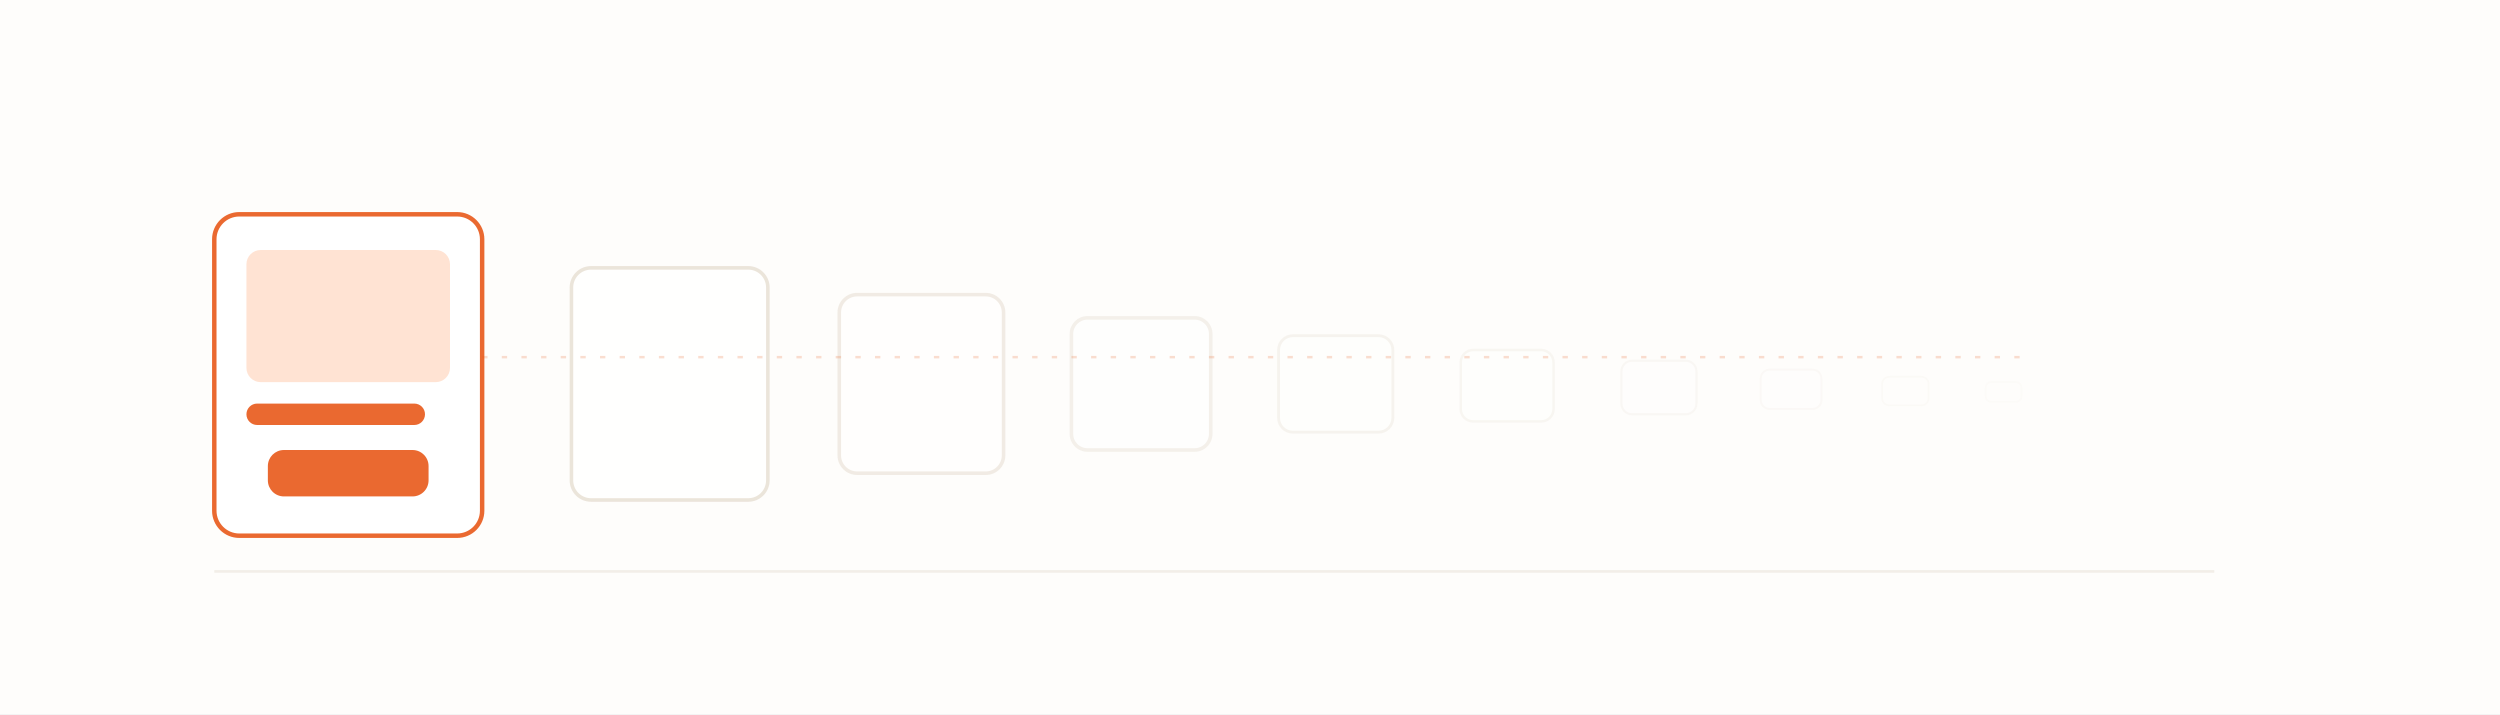
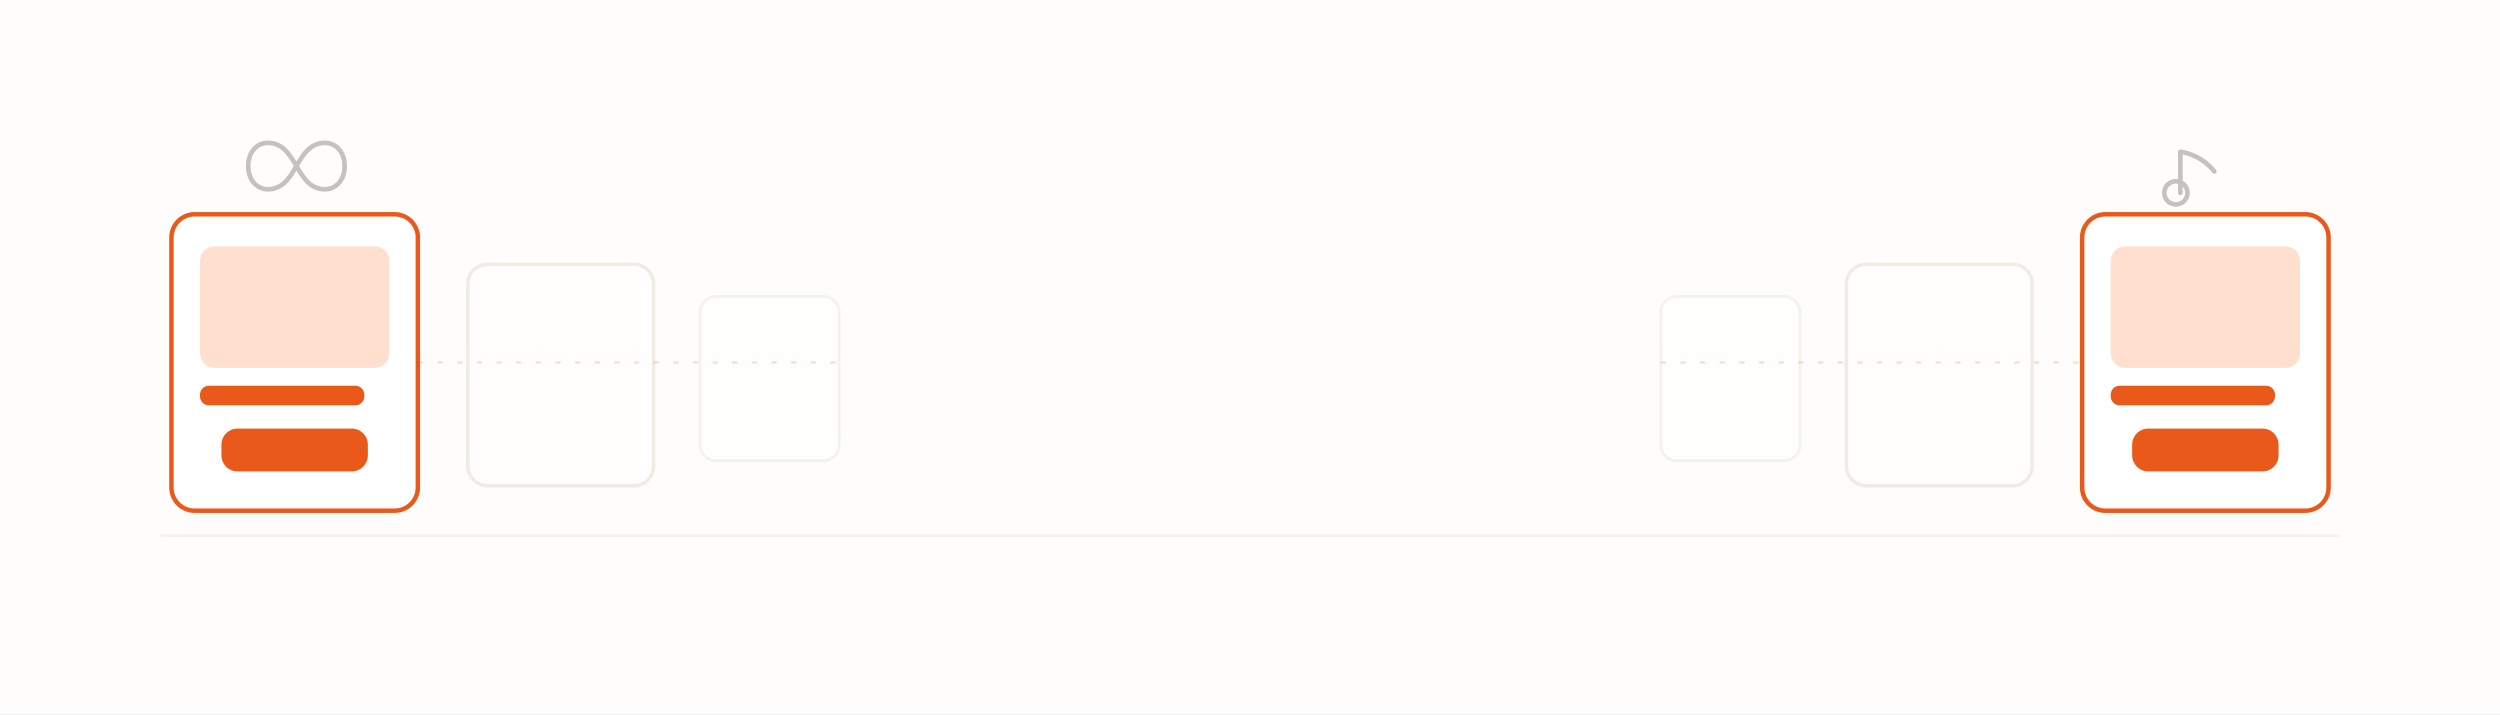
- <svg xmlns="http://www.w3.org/2000/svg" width="1400" height="400" viewBox="0 0 1400 400" fill="none">
+ <svg xmlns="http://www.w3.org/2000/svg" width="1400" height="400" viewBox="0 0 1400 400" fill="none" aria-hidden="true">
  <rect width="1400" height="400" fill="#fefdfb" />
-   <g opacity="0.9">
-     <rect x="120" y="120" width="150" height="180" rx="14" fill="#fff" stroke="#E8591A" stroke-width="2.5" />
-     <rect x="138" y="140" width="114" height="74" rx="8" fill="#FFE0CE" />
-     <rect x="138" y="226" width="100" height="12" rx="6" fill="#E8591A" />
-     <rect x="150" y="252" width="90" height="26" rx="9" fill="#E8591A" />
+   <line x1="90" y1="300" x2="1310" y2="300" stroke="#E8E0D5" stroke-width="1.5" opacity="0.45" />
+   <g>
+     <rect x="96" y="120" width="138" height="166" rx="13" fill="#fff" stroke="#E8591A" stroke-width="2.5" />
+     <rect x="112" y="138" width="106" height="68" rx="8" fill="#FFE0CE" />
+     <rect x="112" y="216" width="92" height="11" rx="5" fill="#E8591A" />
+     <rect x="124" y="240" width="82" height="24" rx="9" fill="#E8591A" />
  </g>
+   <rect x="262" y="148" width="104" height="124" rx="11" fill="#fff" stroke="#E8E0D5" stroke-width="2" opacity="0.6" />
+   <rect x="392" y="166" width="78" height="92" rx="9" fill="#fff" stroke="#E8E0D5" stroke-width="1.6" opacity="0.38" />
  <g>
-     <rect x="320" y="150" width="110" height="130" rx="11" fill="#fff" stroke="#E8E0D5" stroke-width="2" opacity="0.85" />
-     <rect x="470" y="165" width="92" height="100" rx="10" fill="#fff" stroke="#E8E0D5" stroke-width="2" opacity="0.6" />
-     <rect x="600" y="178" width="78" height="74" rx="9" fill="#fff" stroke="#E8E0D5" stroke-width="2" opacity="0.45" />
-     <rect x="716" y="188" width="64" height="54" rx="8" fill="#fff" stroke="#E8E0D5" stroke-width="1.6" opacity="0.34" />
-     <rect x="818" y="196" width="52" height="40" rx="7" fill="#fff" stroke="#E8E0D5" stroke-width="1.4" opacity="0.26" />
-     <rect x="908" y="202" width="42" height="30" rx="6" fill="#fff" stroke="#E8E0D5" stroke-width="1.2" opacity="0.2" />
-     <rect x="986" y="207" width="34" height="22" rx="5" fill="#fff" stroke="#E8E0D5" stroke-width="1.1" opacity="0.15" />
-     <rect x="1054" y="211" width="26" height="16" rx="4" fill="#fff" stroke="#E8E0D5" stroke-width="1" opacity="0.11" />
-     <rect x="1112" y="214" width="20" height="11" rx="3" fill="#fff" stroke="#E8E0D5" stroke-width="1" opacity="0.08" />
+     <rect x="1166" y="120" width="138" height="166" rx="13" fill="#fff" stroke="#E8591A" stroke-width="2.5" />
+     <rect x="1182" y="138" width="106" height="68" rx="8" fill="#FFE0CE" />
+     <rect x="1182" y="216" width="92" height="11" rx="5" fill="#E8591A" />
+     <rect x="1194" y="240" width="82" height="24" rx="9" fill="#E8591A" />
  </g>
-   <line x1="120" y1="320" x2="1240" y2="320" stroke="#E8E0D5" stroke-width="1.5" opacity="0.5" />
-   <path d="M270 200 H1132" stroke="#E8591A" stroke-width="1.4" stroke-dasharray="3 8" opacity="0.2" />
+   <rect x="1034" y="148" width="104" height="124" rx="11" fill="#fff" stroke="#E8E0D5" stroke-width="2" opacity="0.6" />
+   <rect x="930" y="166" width="78" height="92" rx="9" fill="#fff" stroke="#E8E0D5" stroke-width="1.6" opacity="0.38" />
+   <g transform="translate(139, 80)" opacity="0.5">
+     <path d="M0 13              C0 5, 5 0, 11 0              C19 0, 23 6, 27 13              C31 6, 35 0, 43 0              C49 0, 54 5, 54 13              C54 21, 49 26, 43 26              C35 26, 31 20, 27 13              C23 20, 19 26, 11 26              C5 26, 0 21, 0 13 Z" fill="none" stroke="#888780" stroke-width="2.6" stroke-linejoin="round" />
+   </g>
+   <g transform="translate(1212, 78)" opacity="0.5">
+     <path d="M9 30 V7 C9 7, 20 8, 28 18" fill="none" stroke="#888780" stroke-width="2.6" stroke-linecap="round" stroke-linejoin="round" />
+     <circle cx="6.5" cy="30" r="6.5" fill="none" stroke="#888780" stroke-width="2.6" />
+   </g>
+   <path d="M234 203 H470" stroke="#E8591A" stroke-width="1.4" stroke-dasharray="3 8" opacity="0.18" />
+   <path d="M930 203 H1166" stroke="#E8591A" stroke-width="1.4" stroke-dasharray="3 8" opacity="0.18" />
</svg>
